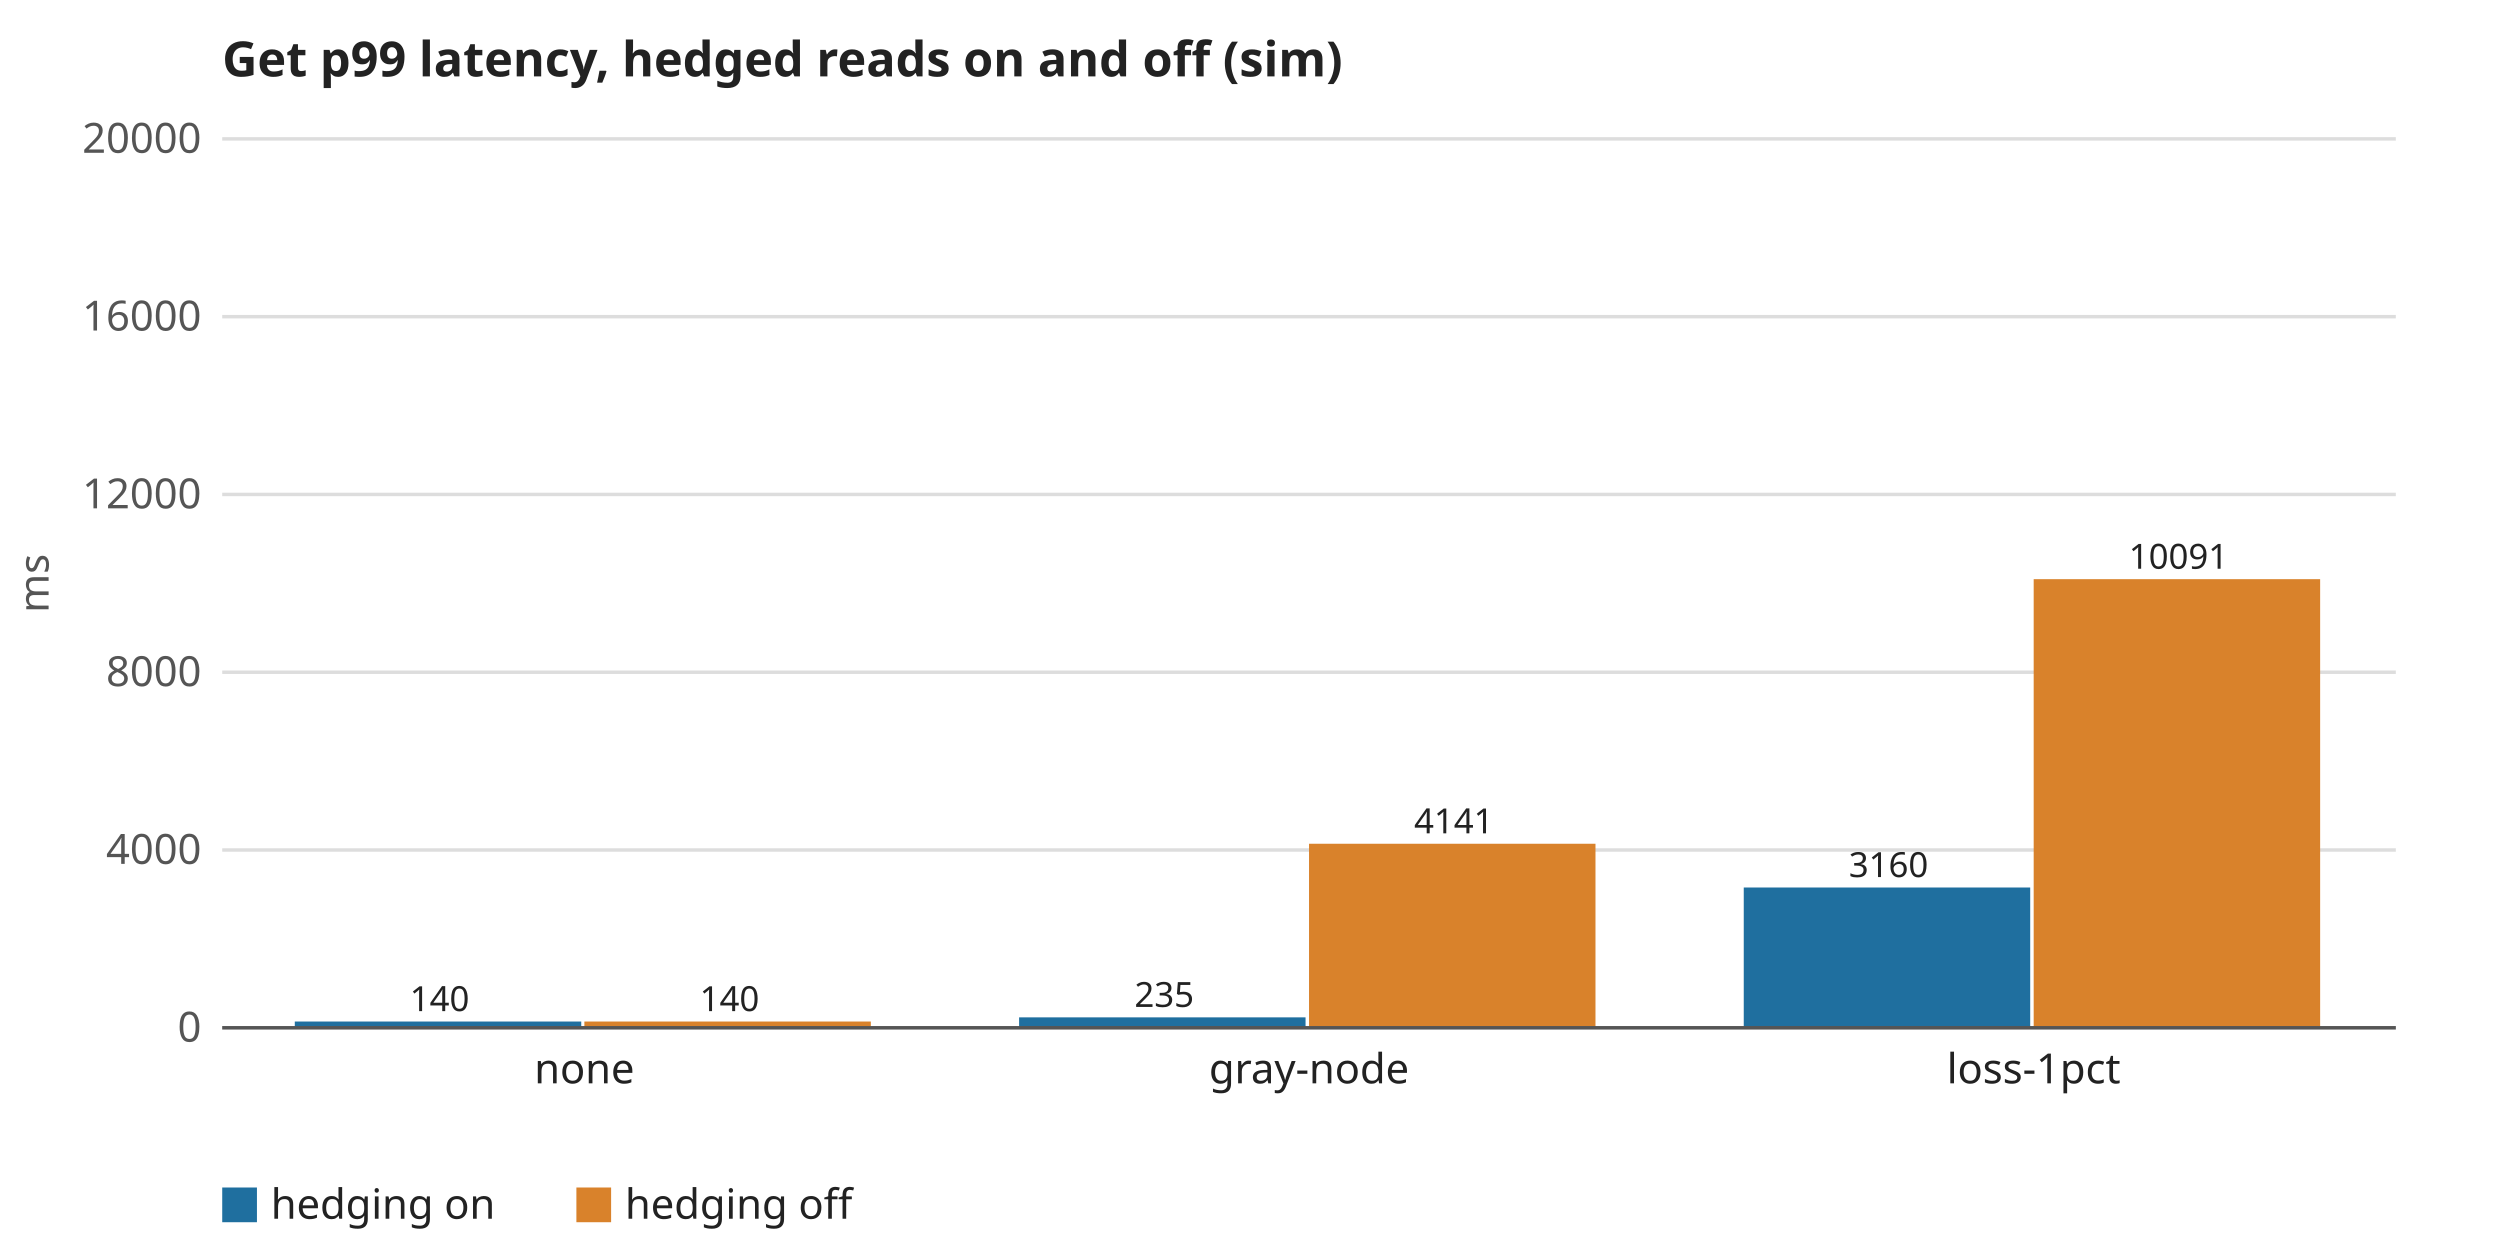
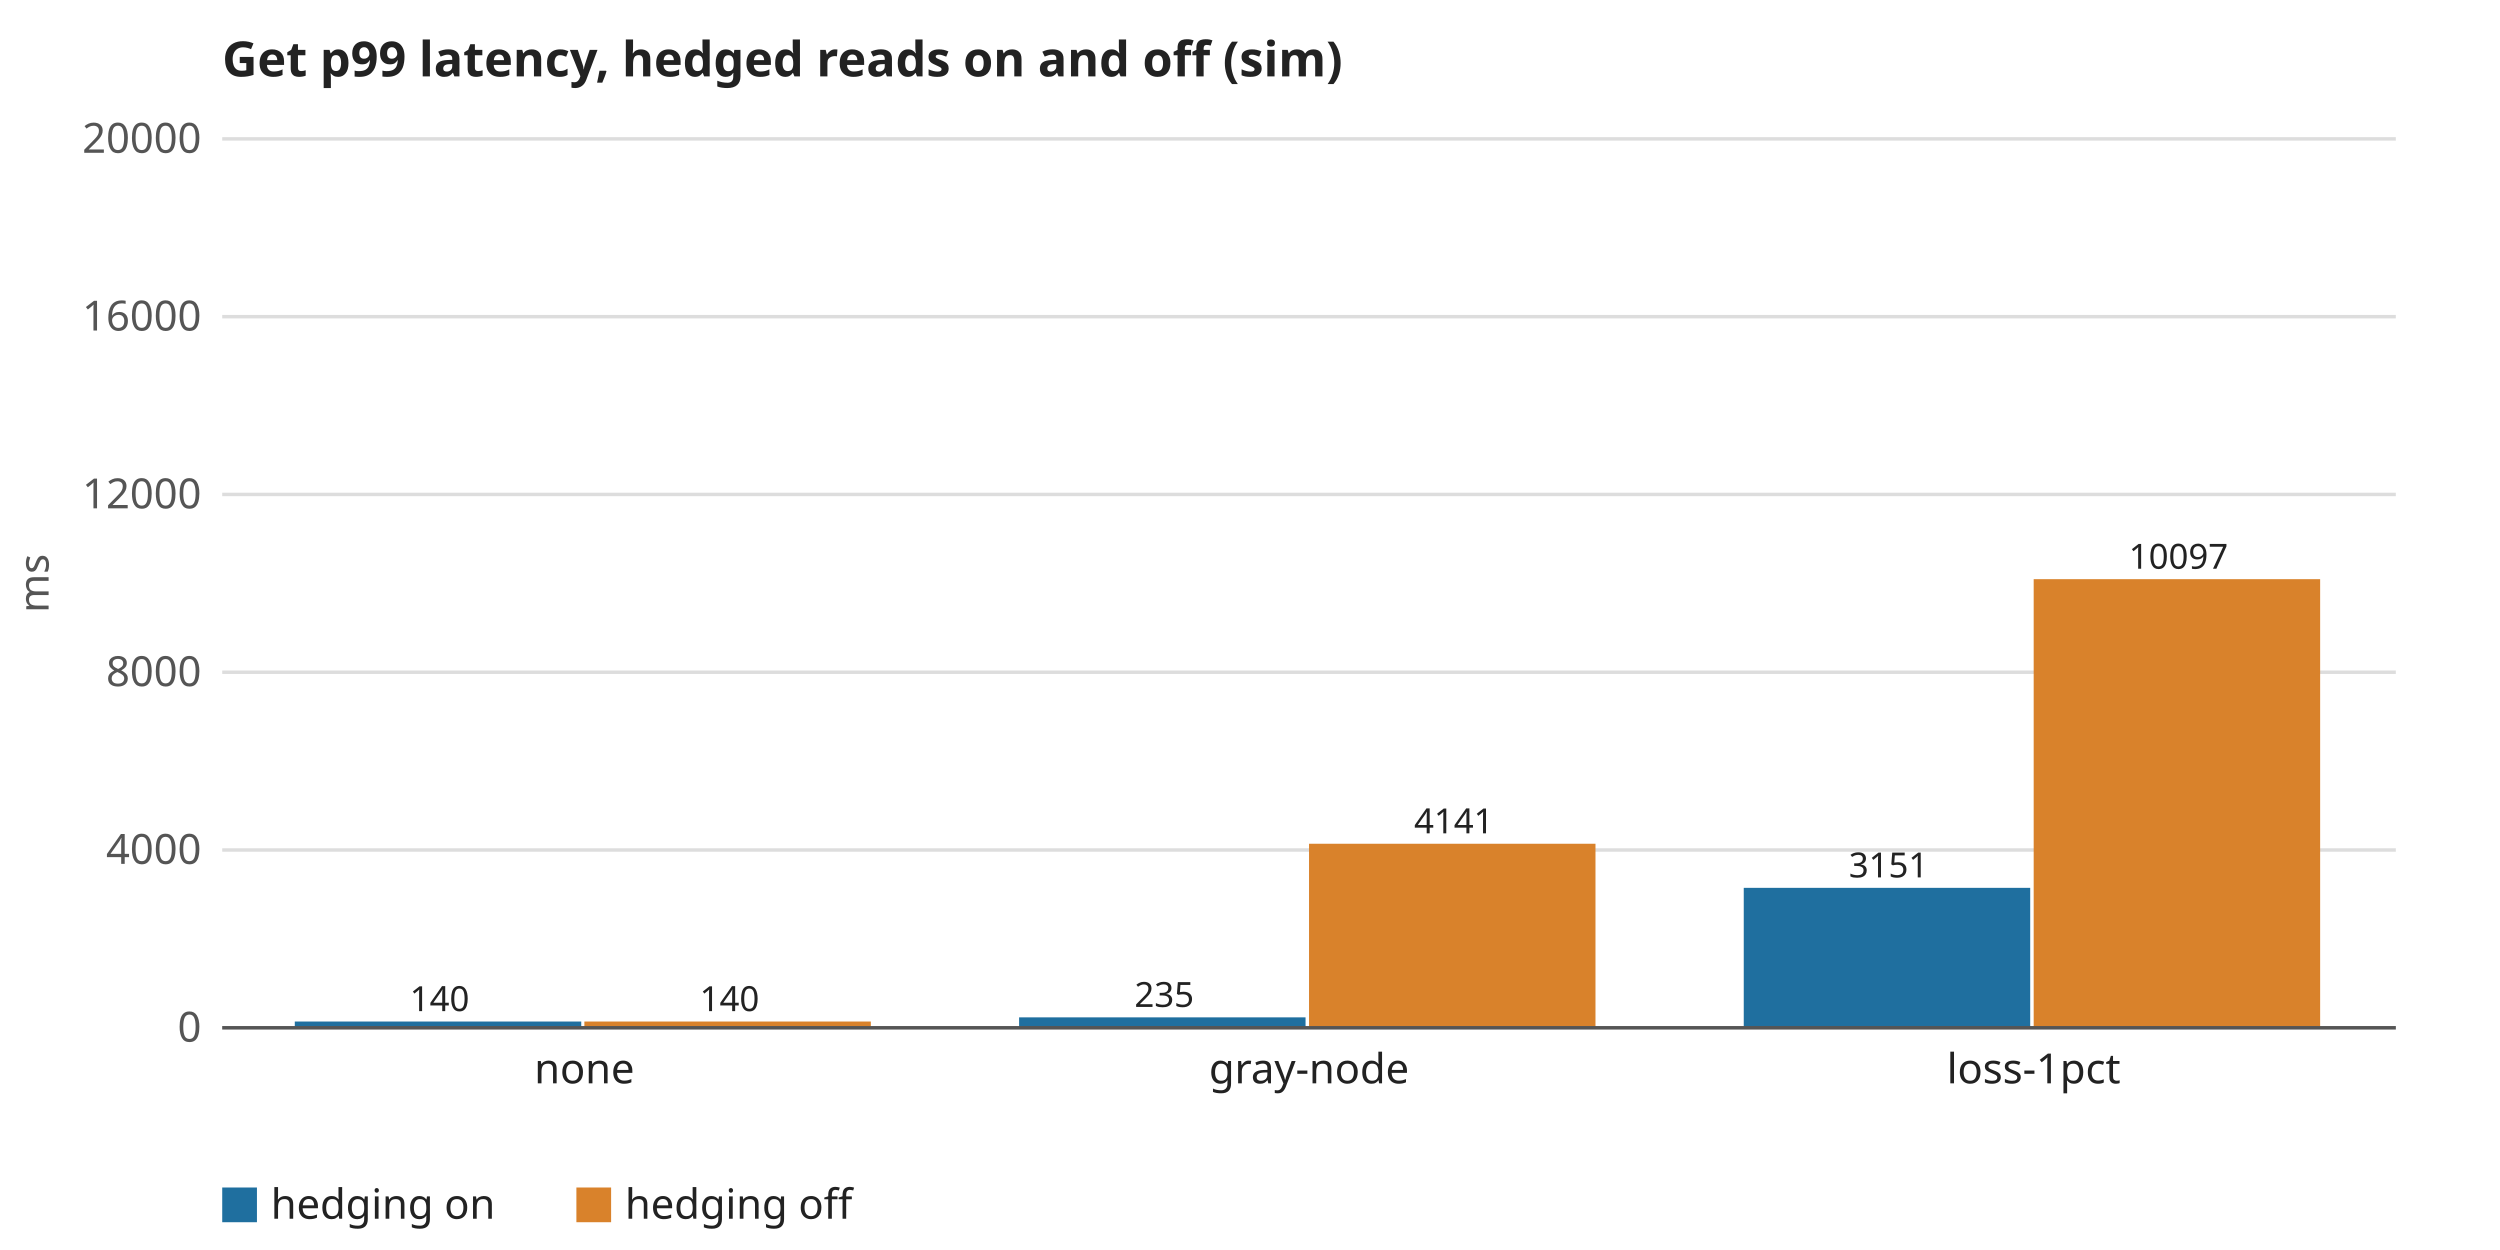
<svg xmlns="http://www.w3.org/2000/svg" viewBox="0 0 720 360" width="720" height="360" font-family="system-ui, sans-serif" font-size="12">
  <rect width="720" height="360" fill="#fff" />
  <text x="64" y="22" font-size="14" font-weight="600" fill="#222">Get p99 latency, hedged reads on and off (sim)</text>
  <line x1="64" y1="296.0" x2="690" y2="296.0" stroke="#ddd" />
  <text x="58" y="300.0" text-anchor="end" fill="#555">0</text>
  <line x1="64" y1="244.8" x2="690" y2="244.8" stroke="#ddd" />
  <text x="58" y="248.8" text-anchor="end" fill="#555">4000</text>
  <line x1="64" y1="193.6" x2="690" y2="193.6" stroke="#ddd" />
  <text x="58" y="197.6" text-anchor="end" fill="#555">8000</text>
  <line x1="64" y1="142.4" x2="690" y2="142.4" stroke="#ddd" />
  <text x="58" y="146.4" text-anchor="end" fill="#555">12000</text>
  <line x1="64" y1="91.2" x2="690" y2="91.2" stroke="#ddd" />
  <text x="58" y="95.2" text-anchor="end" fill="#555">16000</text>
  <line x1="64" y1="40.0" x2="690" y2="40.0" stroke="#ddd" />
  <text x="58" y="44.0" text-anchor="end" fill="#555">20000</text>
  <text x="14" y="168" fill="#555" transform="rotate(-90 14 168)" text-anchor="middle">ms</text>
  <rect x="84.9" y="294.2" width="82.5" height="1.8" fill="#1f6f9f" />
  <text x="126.6" y="291.2" text-anchor="middle" font-size="10" fill="#222">140</text>
  <rect x="168.3" y="294.2" width="82.5" height="1.8" fill="#d9822b" />
  <text x="210.1" y="291.2" text-anchor="middle" font-size="10" fill="#222">140</text>
  <text x="168.3" y="312" text-anchor="middle" fill="#222">none</text>
  <rect x="293.5" y="293.0" width="82.5" height="3.0" fill="#1f6f9f" />
  <text x="335.3" y="290.0" text-anchor="middle" font-size="10" fill="#222">235</text>
  <rect x="377.0" y="243.0" width="82.5" height="53.0" fill="#d9822b" />
  <text x="418.7" y="240.0" text-anchor="middle" font-size="10" fill="#222">4141</text>
  <text x="377.0" y="312" text-anchor="middle" fill="#222">gray-node</text>
-   <rect x="502.2" y="255.6" width="82.5" height="40.4" fill="#1f6f9f" />
-   <text x="543.9" y="252.6" text-anchor="middle" font-size="10" fill="#222">3160</text>
+   <rect x="502.2" y="255.7" width="82.5" height="40.3" fill="#1f6f9f" />
+   <text x="543.9" y="252.7" text-anchor="middle" font-size="10" fill="#222">3151</text>
  <rect x="585.7" y="166.8" width="82.5" height="129.2" fill="#d9822b" />
-   <text x="627.4" y="163.8" text-anchor="middle" font-size="10" fill="#222">10091</text>
+   <text x="627.4" y="163.8" text-anchor="middle" font-size="10" fill="#222">10097</text>
  <text x="585.7" y="312" text-anchor="middle" fill="#222">loss-1pct</text>
  <line x1="64" y1="296" x2="690" y2="296" stroke="#555" />
  <rect x="64" y="342" width="10" height="10" fill="#1f6f9f" />
  <text x="78" y="351" fill="#222">hedging on</text>
  <rect x="166" y="342" width="10" height="10" fill="#d9822b" />
  <text x="180" y="351" fill="#222">hedging off</text>
</svg>
